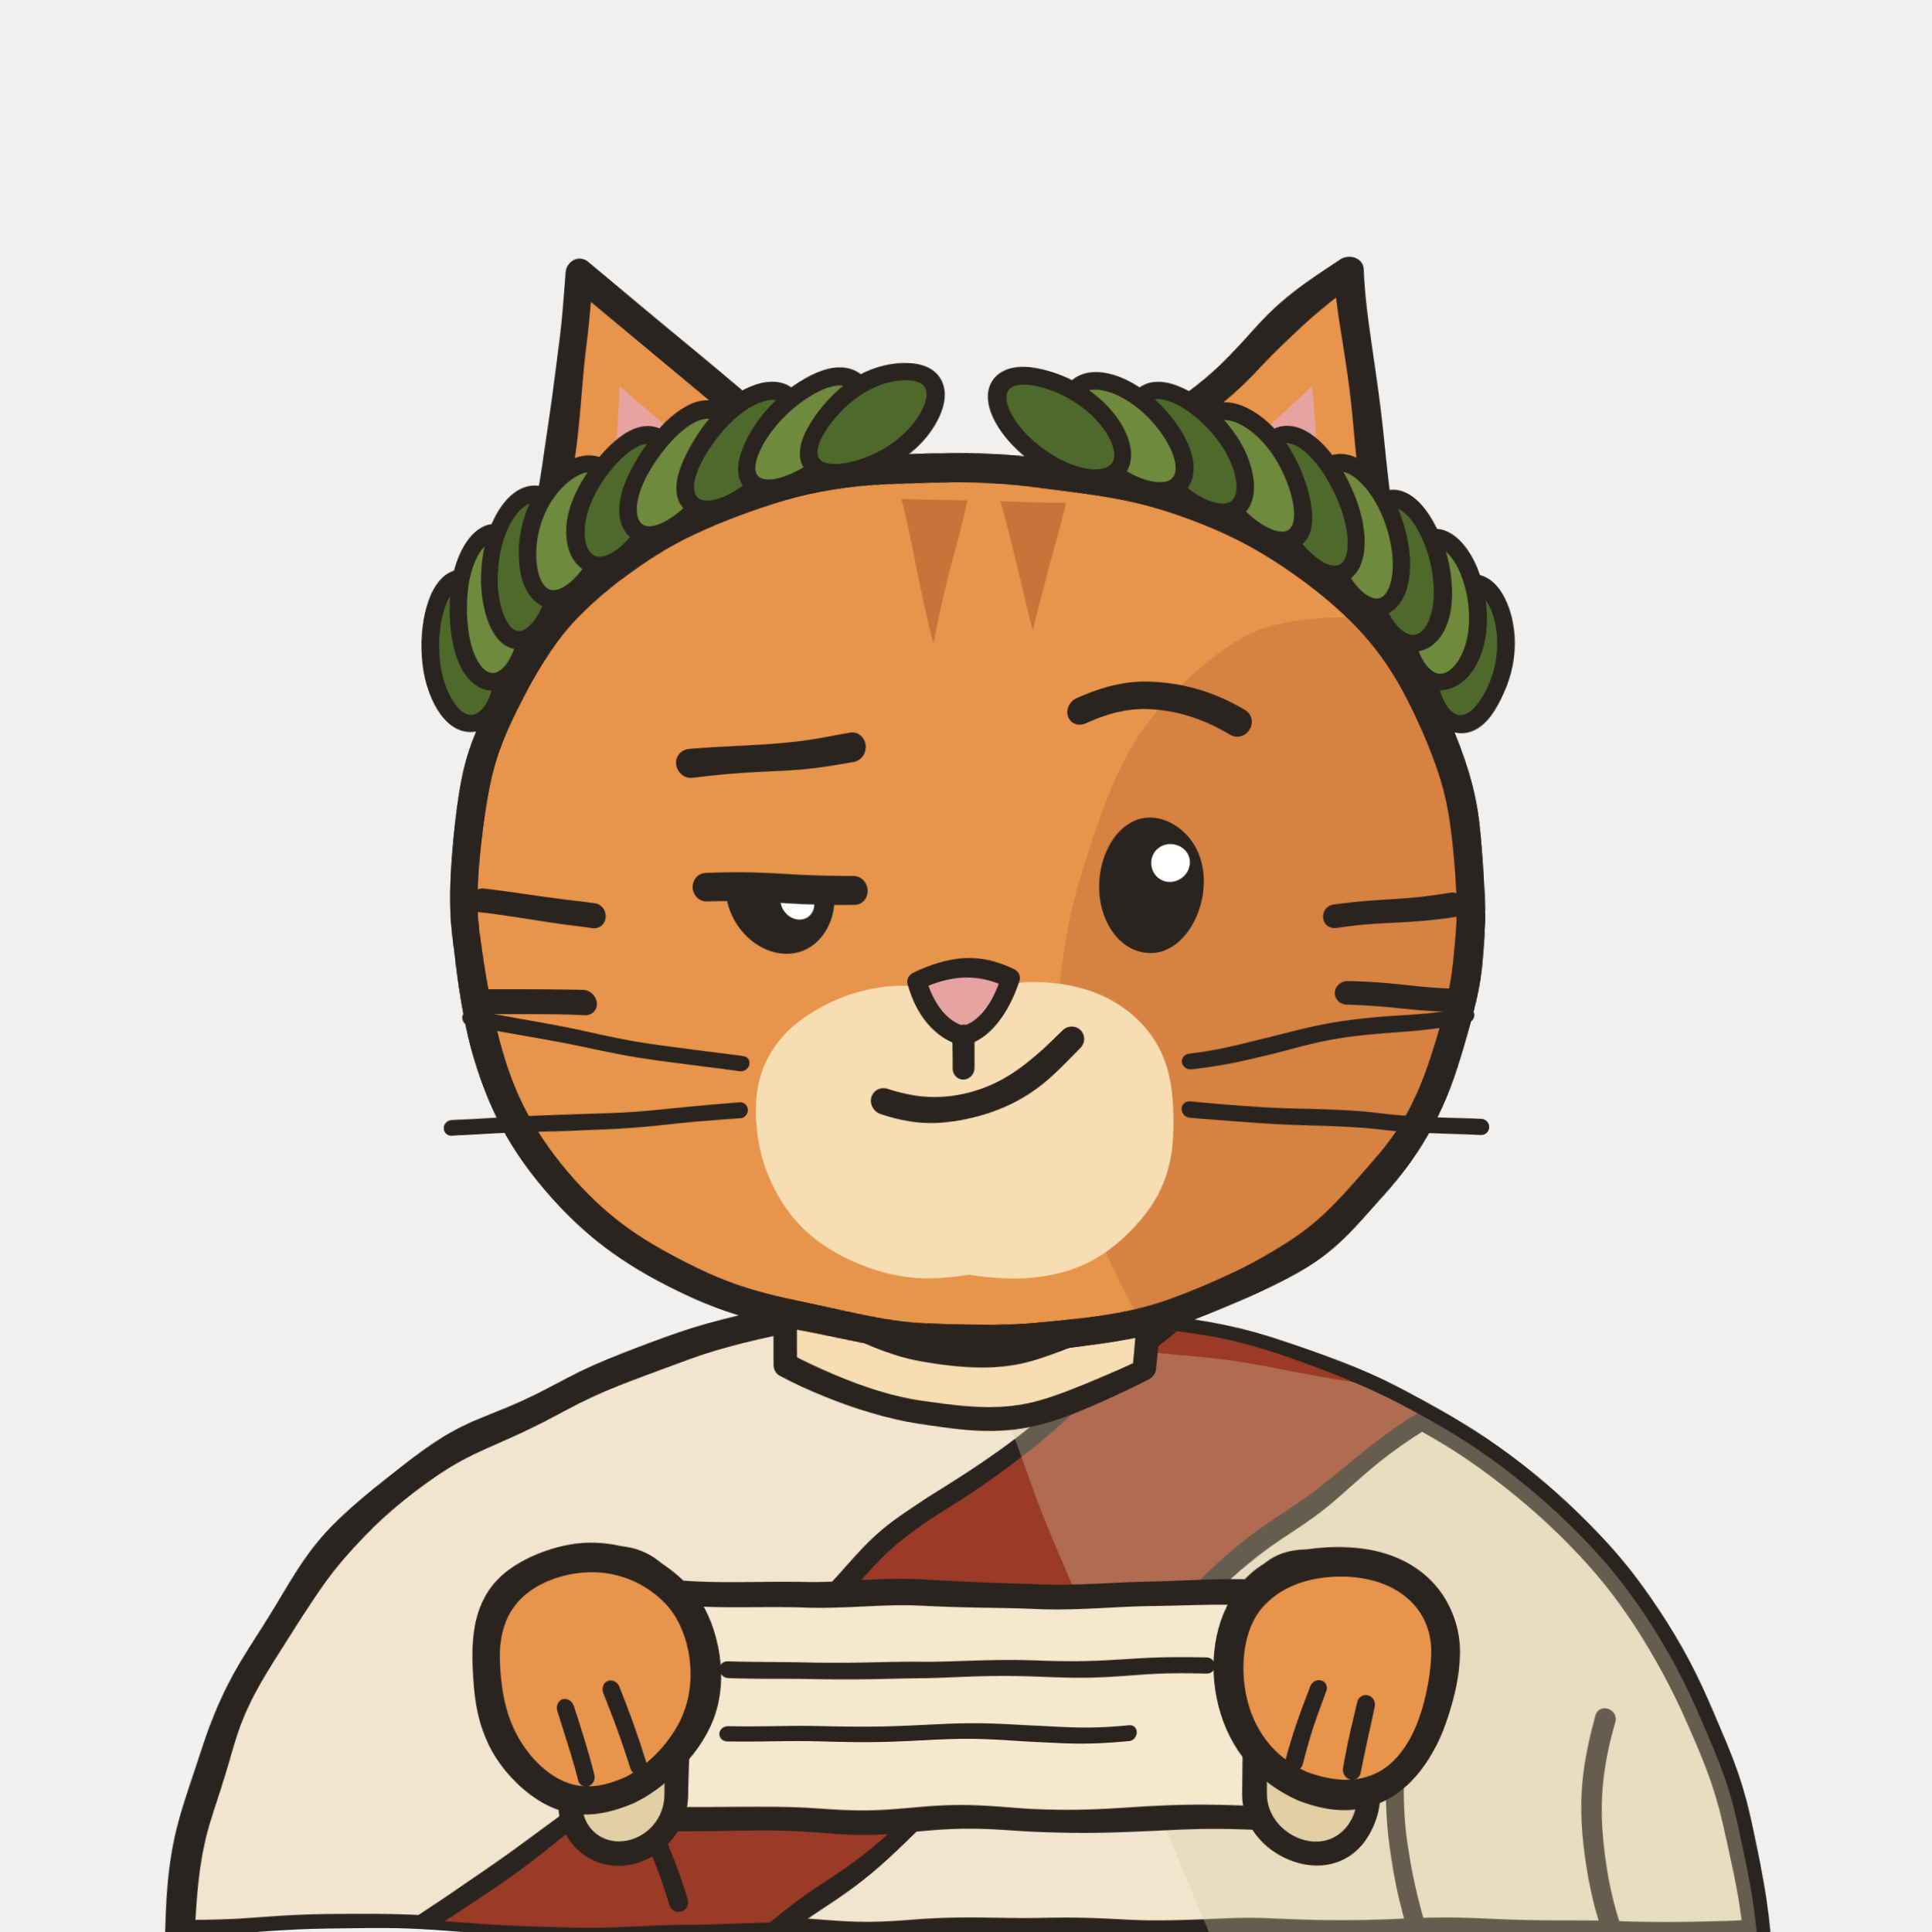
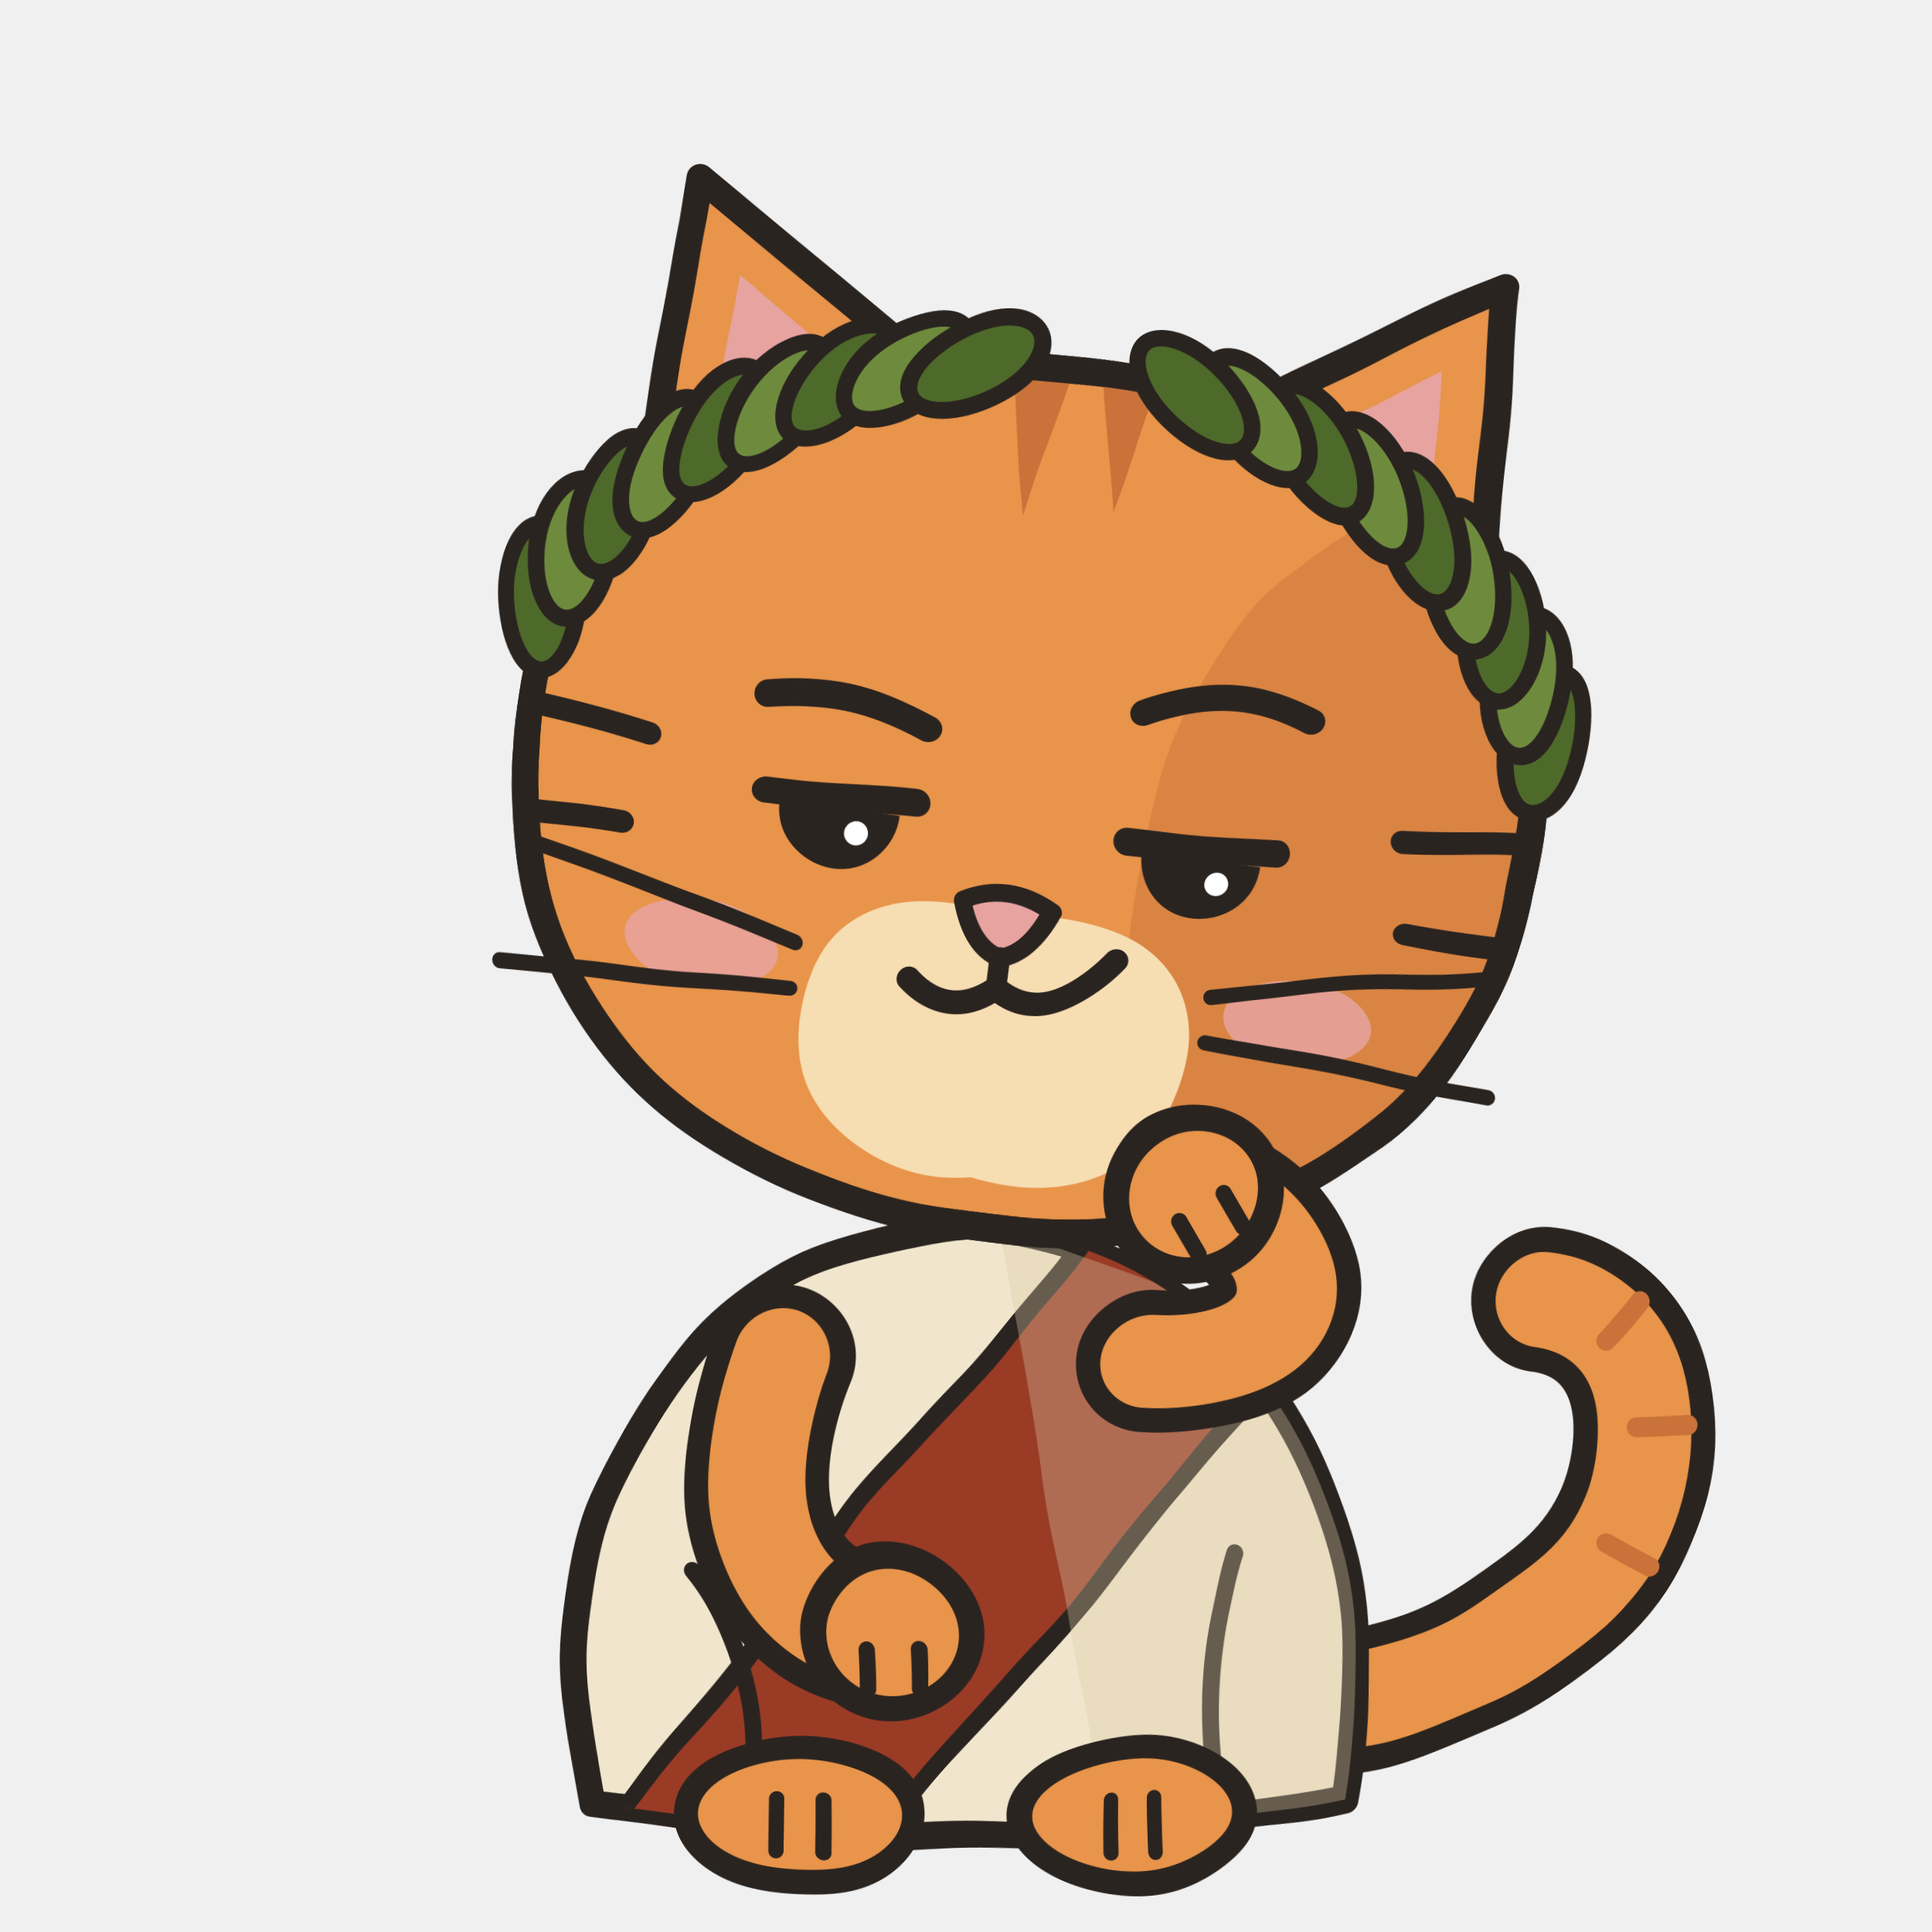
<svg xmlns="http://www.w3.org/2000/svg" viewBox="0 0 240 240" width="240" height="240">
  <defs>
    <filter id="rough" x="-5%" y="-5%" width="110%" height="110%">
      <feTurbulence type="fractalNoise" baseFrequency="0.035" numOctaves="2" seed="7" result="n" />
-       <feDisplacementMap in="SourceGraphic" in2="n" scale="2.6" />
-     </filter>
-     <filter id="grain">
-       <feTurbulence type="fractalNoise" baseFrequency="0.9" numOctaves="2" seed="3" />
-       <feColorMatrix values="0 0 0 0 0  0 0 0 0 0  0 0 0 0 0  0 0 0 .22 0" />
-       <feComposite in2="SourceGraphic" operator="in" />
+       <feDisplacementMap in="SourceGraphic" in2="n" scale="2.2" />
    </filter>
    <clipPath id="head">
-       <path d="M58,118 C54,78 84,58 120,58 C156,58 186,78 182,118 C180,150 154,166 120,166 C86,166 60,150 58,118 Z" />
+       <path d="M54,96 C50,56 84,36 120,36 C156,36 190,56 186,96 C184,132 156,150 120,150 C84,150 56,132 54,96 Z" />
    </clipPath>
    <clipPath id="body">
-       <path d="M22,240 C26,196 58,170 100,164 L140,164 C182,170 214,196 218,240 Z" />
+       <path d="M70,226 C62,190 82,152 120,150 C158,152 178,190 170,226 Q120,236 70,226 Z" />
    </clipPath>
  </defs>
  <g filter="url(#rough)">
-     <path d="M22,240 C26,196 58,170 100,164 L140,164 C182,170 214,196 218,240 Z" fill="#F1E6CD" stroke="#2A2420" stroke-width="3.6" stroke-linejoin="round" stroke-linecap="round" />
-     <g clip-path="url(#body)">
-       <path d="M150,160 L190,166 L96,240 L52,240 Z" fill="#9A3B26" />
-       <path d="M150,160 L190,166 L96,240 L52,240 Z" fill="none" stroke="#2A2420" stroke-width="2.4" />
-       <path d="M60,206 Q78,214 84,236" fill="none" stroke="#2A2420" stroke-width="2.4" stroke-linecap="round" stroke-linejoin="round" />
-       <path d="M178,200 Q170,218 176,240" fill="none" stroke="#2A2420" stroke-width="2.4" stroke-linecap="round" stroke-linejoin="round" />
-       <path d="M200,214 Q196,228 200,240" fill="none" stroke="#2A2420" stroke-width="2.4" stroke-linecap="round" stroke-linejoin="round" />
-       <path d="M120,164 L220,180 L220,240 L150,240 Z" fill="#D9C9A6" opacity=".35" />
+     <g transform="translate(7.2 11) scale(0.94)">
+       <path d="M160,214 C212,214 222,164 196,160" fill="none" stroke="#2A2420" stroke-width="19.0" stroke-linecap="round" />
+       <path d="M160,214 C212,214 222,164 196,160" fill="none" stroke="#E8944A" stroke-width="12.5" stroke-linecap="round" />
+       <path d="M210.2,195.2 L204.2,191.8" fill="none" stroke="#C9733A" stroke-width="2.6" stroke-linecap="round" stroke-linejoin="round" />
+       <path d="M215.6,176.8 L208.7,177.0" fill="none" stroke="#C9733A" stroke-width="2.6" stroke-linecap="round" stroke-linejoin="round" />
+       <path d="M209.2,160.4 L204.5,165.4" fill="none" stroke="#C9733A" stroke-width="2.6" stroke-linecap="round" stroke-linejoin="round" />
+       <path d="M70,226 C62,190 82,152 120,150 C158,152 178,190 170,226 Q120,236 70,226 Z" fill="#F1E6CD" stroke="#2A2420" stroke-width="3.6" stroke-linejoin="round" stroke-linecap="round" />
+       <g clip-path="url(#body)">
+         <path d="M140,146 L170,160 L100,240 L64,240 Z" fill="#9A3B26" stroke="#2A2420" stroke-width="2.4" stroke-linejoin="round" stroke-linecap="round" />
+         <path d="M84,196 Q92,206 92,226" fill="none" stroke="#2A2420" stroke-width="2.2" stroke-linecap="round" stroke-linejoin="round" />
+         <path d="M156,194 Q150,210 154,228" fill="none" stroke="#2A2420" stroke-width="2.2" stroke-linecap="round" stroke-linejoin="round" />
+         <path d="M124,150 L180,170 L180,240 L140,240 Z" fill="#D9C9A6" opacity=".35" />
+       </g>
+       <ellipse cx="98" cy="228" rx="15" ry="9" fill="#E8944A" stroke="#2A2420" stroke-width="3.2" stroke-linejoin="round" stroke-linecap="round" />
+       <ellipse cx="142" cy="228" rx="15" ry="9" fill="#E8944A" stroke="#2A2420" stroke-width="3.2" stroke-linejoin="round" stroke-linecap="round" />
+       <path d="M95,226 L95,233" fill="none" stroke="#2A2420" stroke-width="2" stroke-linecap="round" stroke-linejoin="round" />
+       <path d="M101,226 L101,233" fill="none" stroke="#2A2420" stroke-width="2" stroke-linecap="round" stroke-linejoin="round" />
+       <path d="M139,226 L139,233" fill="none" stroke="#2A2420" stroke-width="2" stroke-linecap="round" stroke-linejoin="round" />
+       <path d="M145,226 L145,233" fill="none" stroke="#2A2420" stroke-width="2" stroke-linecap="round" stroke-linejoin="round" />
+       <g transform="translate(0 0) rotate(8 120 150)">
+         <path d="M64,74 L66,18 L108,44 Z" fill="#E8944A" stroke="#2A2420" stroke-width="3.6" stroke-linejoin="round" stroke-linecap="round" />
+         <path d="M72,64 L73,30 L98,46 Z" fill="#E7A3A0" />
+         <path d="M176,74 L174,18 L132,44 Z" fill="#E8944A" stroke="#2A2420" stroke-width="3.6" stroke-linejoin="round" stroke-linecap="round" />
+         <path d="M168,64 L167,30 L142,46 Z" fill="#E7A3A0" />
+         <path d="M54,96 C50,56 84,36 120,36 C156,36 190,56 186,96 C184,132 156,150 120,150 C84,150 56,132 54,96 Z" fill="#E8944A" stroke="#2A2420" stroke-width="3.6" stroke-linejoin="round" stroke-linecap="round" />
+         <g clip-path="url(#head)">
+           <ellipse cx="170" cy="104" rx="34" ry="56" fill="#C9733A" opacity=".5" />
+           <path d="M110,36 L114,56 L118,36 Z M122,36 L126,54 L130,36 Z" fill="#C9733A" />
+           <path d="M55,90 L70,92" fill="none" stroke="#2A2420" stroke-width="3" stroke-linecap="round" stroke-linejoin="round" />
+           <path d="M55,104 L68,104" fill="none" stroke="#2A2420" stroke-width="3" stroke-linecap="round" stroke-linejoin="round" />
+           <path d="M185,90 L170,92" fill="none" stroke="#2A2420" stroke-width="3" stroke-linecap="round" stroke-linejoin="round" />
+           <path d="M185,104 L172,104" fill="none" stroke="#2A2420" stroke-width="3" stroke-linecap="round" stroke-linejoin="round" />
+         </g>
+         <path d="M54,96 C50,56 84,36 120,36 C156,36 190,56 186,96 C184,132 156,150 120,150 C84,150 56,132 54,96 Z" fill="none" stroke="#2A2420" stroke-width="3.6" stroke-linejoin="round" stroke-linecap="round" />
+         <path d="M94,124 C94,110 108,106 120,110 C132,106 146,110 146,124 C146,140 132,146 120,144 C108,146 94,140 94,124 Z" fill="#F7DDB2" />
+         <ellipse cx="53.4" cy="76.1" rx="9.5" ry="4.8" transform="rotate(263.0 53.4 76.1)" fill="#4E6A2A" stroke="#2A2420" stroke-width="2.2" stroke-linejoin="round" stroke-linecap="round" />
+         <ellipse cx="56.8" cy="69.0" rx="9.5" ry="4.8" transform="rotate(270.5 56.8 69.0)" fill="#6E8B3D" stroke="#2A2420" stroke-width="2.2" stroke-linejoin="round" stroke-linecap="round" />
+         <ellipse cx="61.3" cy="62.4" rx="9.5" ry="4.8" transform="rotate(278.0 61.3 62.4)" fill="#4E6A2A" stroke="#2A2420" stroke-width="2.2" stroke-linejoin="round" stroke-linecap="round" />
+         <ellipse cx="66.8" cy="56.3" rx="9.5" ry="4.8" transform="rotate(285.5 66.8 56.3)" fill="#6E8B3D" stroke="#2A2420" stroke-width="2.2" stroke-linejoin="round" stroke-linecap="round" />
+         <ellipse cx="73.2" cy="50.9" rx="9.5" ry="4.8" transform="rotate(293.0 73.2 50.9)" fill="#4E6A2A" stroke="#2A2420" stroke-width="2.2" stroke-linejoin="round" stroke-linecap="round" />
+         <ellipse cx="80.4" cy="46.2" rx="9.5" ry="4.8" transform="rotate(300.5 80.4 46.2)" fill="#6E8B3D" stroke="#2A2420" stroke-width="2.2" stroke-linejoin="round" stroke-linecap="round" />
+         <ellipse cx="88.2" cy="42.3" rx="9.5" ry="4.8" transform="rotate(308.0 88.2 42.3)" fill="#4E6A2A" stroke="#2A2420" stroke-width="2.2" stroke-linejoin="round" stroke-linecap="round" />
+         <ellipse cx="96.6" cy="39.3" rx="9.5" ry="4.8" transform="rotate(315.5 96.6 39.3)" fill="#6E8B3D" stroke="#2A2420" stroke-width="2.2" stroke-linejoin="round" stroke-linecap="round" />
+         <ellipse cx="105.4" cy="37.3" rx="9.5" ry="4.8" transform="rotate(323.0 105.4 37.3)" fill="#4E6A2A" stroke="#2A2420" stroke-width="2.2" stroke-linejoin="round" stroke-linecap="round" />
+         <ellipse cx="186.6" cy="76.1" rx="9.5" ry="4.8" transform="rotate(457.0 186.6 76.1)" fill="#4E6A2A" stroke="#2A2420" stroke-width="2.2" stroke-linejoin="round" stroke-linecap="round" />
+         <ellipse cx="183.2" cy="69.0" rx="9.5" ry="4.8" transform="rotate(449.5 183.2 69.0)" fill="#6E8B3D" stroke="#2A2420" stroke-width="2.2" stroke-linejoin="round" stroke-linecap="round" />
+         <ellipse cx="178.7" cy="62.4" rx="9.5" ry="4.8" transform="rotate(442.0 178.7 62.4)" fill="#4E6A2A" stroke="#2A2420" stroke-width="2.2" stroke-linejoin="round" stroke-linecap="round" />
+         <ellipse cx="173.2" cy="56.3" rx="9.5" ry="4.8" transform="rotate(434.5 173.2 56.3)" fill="#6E8B3D" stroke="#2A2420" stroke-width="2.2" stroke-linejoin="round" stroke-linecap="round" />
+         <ellipse cx="166.8" cy="50.9" rx="9.5" ry="4.8" transform="rotate(427.0 166.8 50.9)" fill="#4E6A2A" stroke="#2A2420" stroke-width="2.2" stroke-linejoin="round" stroke-linecap="round" />
+         <ellipse cx="159.6" cy="46.2" rx="9.5" ry="4.8" transform="rotate(419.5 159.6 46.2)" fill="#6E8B3D" stroke="#2A2420" stroke-width="2.2" stroke-linejoin="round" stroke-linecap="round" />
+         <ellipse cx="151.8" cy="42.3" rx="9.5" ry="4.8" transform="rotate(412.0 151.8 42.3)" fill="#4E6A2A" stroke="#2A2420" stroke-width="2.2" stroke-linejoin="round" stroke-linecap="round" />
+         <ellipse cx="143.4" cy="39.3" rx="9.5" ry="4.8" transform="rotate(404.5 143.4 39.3)" fill="#6E8B3D" stroke="#2A2420" stroke-width="2.2" stroke-linejoin="round" stroke-linecap="round" />
+         <ellipse cx="134.6" cy="37.3" rx="9.5" ry="4.8" transform="rotate(397.0 134.6 37.3)" fill="#4E6A2A" stroke="#2A2420" stroke-width="2.2" stroke-linejoin="round" stroke-linecap="round" />
+         <path d="M88,98 A8,8 0 0 0 104,98 Z" fill="#2A2420" />
+         <path d="M86,97 L106,96" fill="none" stroke="#2A2420" stroke-width="3.6" stroke-linecap="round" stroke-linejoin="round" />
+         <circle cx="98.5" cy="101" r="1.6" fill="#fff" />
+         <path d="M136,98 A8,8 0 0 0 152,98 Z" fill="#2A2420" />
+         <path d="M134,97 L154,96" fill="none" stroke="#2A2420" stroke-width="3.6" stroke-linecap="round" stroke-linejoin="round" />
+         <circle cx="146.5" cy="101" r="1.6" fill="#fff" />
+         <path d="M84,84 Q95,82 106,86" fill="none" stroke="#2A2420" stroke-width="3.6" stroke-linecap="round" stroke-linejoin="round" />
+         <path d="M134,80 Q145,74 156,78" fill="none" stroke="#2A2420" stroke-width="3.6" stroke-linecap="round" stroke-linejoin="round" />
+         <ellipse cx="80" cy="118" rx="10" ry="5.5" fill="#E7A3A0" opacity=".85" />
+         <ellipse cx="160" cy="118" rx="10" ry="5.5" fill="#E7A3A0" opacity=".85" />
+         <path d="M114,108 Q120,105 126,108 Q124,114 120,115 Q116,114 114,108 Z" fill="#E7A3A0" stroke="#2A2420" stroke-width="2.4" stroke-linejoin="round" stroke-linecap="round" />
+         <path d="M120,115 L120,118" fill="none" stroke="#2A2420" stroke-width="2.8" stroke-linecap="round" stroke-linejoin="round" />
+         <path d="M108,119 Q114,124 120,119 Q128,124 135,113" fill="none" stroke="#2A2420" stroke-width="3.2" stroke-linecap="round" stroke-linejoin="round" />
+         <path d="M92,116 L56,108" fill="none" stroke="#2A2420" stroke-width="2" stroke-linecap="round" stroke-linejoin="round" />
+         <path d="M92,122 L54,124" fill="none" stroke="#2A2420" stroke-width="2" stroke-linecap="round" stroke-linejoin="round" />
+         <path d="M148,116 L184,108" fill="none" stroke="#2A2420" stroke-width="2" stroke-linecap="round" stroke-linejoin="round" />
+         <path d="M148,122 L186,124" fill="none" stroke="#2A2420" stroke-width="2" stroke-linecap="round" stroke-linejoin="round" />
+       </g>
+       <path d="M96,168 C88,190 96,204 110,204" fill="none" stroke="#2A2420" stroke-width="19.5" stroke-linecap="round" />
+       <path d="M96,168 C88,190 96,204 110,204" fill="none" stroke="#E8944A" stroke-width="13" stroke-linecap="round" />
+       <g transform="rotate(0 110 204)">
+         <ellipse cx="110" cy="204" rx="10.5" ry="9.66" fill="#E8944A" stroke="#2A2420" stroke-width="3.4" stroke-linejoin="round" stroke-linecap="round" />
+         <path d="M106.5,206 L106.5,211" fill="none" stroke="#2A2420" stroke-width="2.2" stroke-linecap="round" stroke-linejoin="round" />
+         <path d="M113.5,206 L113.5,211" fill="none" stroke="#2A2420" stroke-width="2.2" stroke-linecap="round" stroke-linejoin="round" />
+       </g>
+       <path d="M144,168 C168,170 166,150 150,146" fill="none" stroke="#2A2420" stroke-width="19.5" stroke-linecap="round" />
+       <path d="M144,168 C168,170 166,150 150,146" fill="none" stroke="#E8944A" stroke-width="13" stroke-linecap="round" />
+       <g transform="rotate(-30 150 146)">
+         <ellipse cx="150" cy="146" rx="10.5" ry="9.66" fill="#E8944A" stroke="#2A2420" stroke-width="3.4" stroke-linejoin="round" stroke-linecap="round" />
+         <path d="M146.5,148 L146.5,153" fill="none" stroke="#2A2420" stroke-width="2.2" stroke-linecap="round" stroke-linejoin="round" />
+         <path d="M153.5,148 L153.5,153" fill="none" stroke="#2A2420" stroke-width="2.2" stroke-linecap="round" stroke-linejoin="round" />
+       </g>
    </g>
-     <path d="M98,160 Q120,176 142,160 L142,170 Q120,182 98,170 Z" fill="#F7DDB2" stroke="#2A2420" stroke-width="3" stroke-linejoin="round" stroke-linecap="round" />
-     <g>
-       <rect x="78" y="198" width="84" height="28" rx="3" fill="#F4E9CF" stroke="#2A2420" stroke-width="3" stroke-linejoin="round" stroke-linecap="round" />
-       <path d="M90,207 L150,207" fill="none" stroke="#2A2420" stroke-width="2" stroke-linecap="round" stroke-linejoin="round" />
-       <path d="M90,215 L140,215" fill="none" stroke="#2A2420" stroke-width="2" stroke-linecap="round" stroke-linejoin="round" />
-       <rect x="70" y="194" width="14" height="36" rx="7" fill="#E2CFA6" stroke="#2A2420" stroke-width="3" stroke-linejoin="round" stroke-linecap="round" />
-       <rect x="156" y="194" width="14" height="36" rx="7" fill="#E2CFA6" stroke="#2A2420" stroke-width="3" stroke-linejoin="round" stroke-linecap="round" />
-       <path d="M60,206 C60,194 76,190 84,198 C90,204 88,218 78,222 C66,226 60,216 60,206 Z" fill="#E8944A" stroke="#2A2420" stroke-width="3.6" stroke-linejoin="round" stroke-linecap="round" />
-       <path d="M70,212 L72,220" fill="none" stroke="#2A2420" stroke-width="2.2" stroke-linecap="round" stroke-linejoin="round" />
-       <path d="M76,210 L79,219" fill="none" stroke="#2A2420" stroke-width="2.2" stroke-linecap="round" stroke-linejoin="round" />
-       <path d="M180,206 C180,194 164,190 156,198 C150,204 152,218 162,222 C174,226 180,216 180,206 Z" fill="#E8944A" stroke="#2A2420" stroke-width="3.6" stroke-linejoin="round" stroke-linecap="round" />
-       <path d="M170,212 L168,220" fill="none" stroke="#2A2420" stroke-width="2.2" stroke-linecap="round" stroke-linejoin="round" />
-       <path d="M164,210 L161,219" fill="none" stroke="#2A2420" stroke-width="2.2" stroke-linecap="round" stroke-linejoin="round" />
-     </g>
-     <path d="M66,92 L72,34 L108,64 Z" fill="#E8944A" stroke="#2A2420" stroke-width="3.6" stroke-linejoin="round" stroke-linecap="round" />
-     <path d="M74,82 L77,48 L98,66 Z" fill="#E7A3A0" />
-     <path d="M174,92 L168,34 L132,64 Z" fill="#E8944A" stroke="#2A2420" stroke-width="3.6" stroke-linejoin="round" stroke-linecap="round" />
-     <path d="M166,82 L163,48 L142,66 Z" fill="#E7A3A0" />
-     <path d="M58,118 C54,78 84,58 120,58 C156,58 186,78 182,118 C180,150 154,166 120,166 C86,166 60,150 58,118 Z" fill="#E8944A" stroke="#2A2420" stroke-width="3.6" stroke-linejoin="round" stroke-linecap="round" />
-     <g clip-path="url(#head)">
-       <ellipse cx="166" cy="128" rx="34" ry="52" fill="#C9733A" opacity=".55" />
-       <path d="M112,62 L116,80 L120,62 Z M124,62 L128,78 L132,62 Z" fill="#C9733A" />
-       <path d="M60,112 L74,114" fill="none" stroke="#2A2420" stroke-width="3" stroke-linecap="round" stroke-linejoin="round" />
-       <path d="M60,124 L72,124" fill="none" stroke="#2A2420" stroke-width="3" stroke-linecap="round" stroke-linejoin="round" />
-       <path d="M180,112 L166,114" fill="none" stroke="#2A2420" stroke-width="3" stroke-linecap="round" stroke-linejoin="round" />
-       <path d="M180,124 L168,124" fill="none" stroke="#2A2420" stroke-width="3" stroke-linecap="round" stroke-linejoin="round" />
-     </g>
-     <path d="M58,118 C54,78 84,58 120,58 C156,58 186,78 182,118 C180,150 154,166 120,166 C86,166 60,150 58,118 Z" fill="none" stroke="#2A2420" stroke-width="3.6" />
-     <path d="M94,138 C94,124 108,120 120,124 C132,120 146,124 146,138 C146,154 132,160 120,158 C108,160 94,154 94,138 Z" fill="#F7DDB2" />
-     <ellipse cx="58.0" cy="81.0" rx="9" ry="4.6" transform="rotate(85.0 58.0 81.0)" fill="#4E6A2A" stroke="#2A2420" stroke-width="2.2" stroke-linejoin="round" stroke-linecap="round" />
-     <ellipse cx="61.5" cy="75.7" rx="9" ry="4.6" transform="rotate(92.5 61.5 75.7)" fill="#6E8B3D" stroke="#2A2420" stroke-width="2.2" stroke-linejoin="round" stroke-linecap="round" />
-     <ellipse cx="65.9" cy="70.8" rx="9" ry="4.6" transform="rotate(100.0 65.9 70.8)" fill="#4E6A2A" stroke="#2A2420" stroke-width="2.2" stroke-linejoin="round" stroke-linecap="round" />
-     <ellipse cx="71.3" cy="66.3" rx="9" ry="4.6" transform="rotate(107.5 71.3 66.3)" fill="#6E8B3D" stroke="#2A2420" stroke-width="2.2" stroke-linejoin="round" stroke-linecap="round" />
-     <ellipse cx="77.6" cy="62.3" rx="9" ry="4.6" transform="rotate(115.0 77.6 62.3)" fill="#4E6A2A" stroke="#2A2420" stroke-width="2.2" stroke-linejoin="round" stroke-linecap="round" />
-     <ellipse cx="84.5" cy="58.9" rx="9" ry="4.6" transform="rotate(122.5 84.5 58.9)" fill="#6E8B3D" stroke="#2A2420" stroke-width="2.2" stroke-linejoin="round" stroke-linecap="round" />
-     <ellipse cx="92.1" cy="56.1" rx="9" ry="4.6" transform="rotate(130.0 92.1 56.1)" fill="#4E6A2A" stroke="#2A2420" stroke-width="2.2" stroke-linejoin="round" stroke-linecap="round" />
-     <ellipse cx="100.2" cy="54.0" rx="9" ry="4.6" transform="rotate(137.5 100.2 54.0)" fill="#6E8B3D" stroke="#2A2420" stroke-width="2.2" stroke-linejoin="round" stroke-linecap="round" />
-     <ellipse cx="108.5" cy="52.7" rx="9" ry="4.6" transform="rotate(145.0 108.5 52.7)" fill="#4E6A2A" stroke="#2A2420" stroke-width="2.2" stroke-linejoin="round" stroke-linecap="round" />
-     <ellipse cx="182.0" cy="81.0" rx="9" ry="4.6" transform="rotate(455.0 182.0 81.0)" fill="#4E6A2A" stroke="#2A2420" stroke-width="2.2" stroke-linejoin="round" stroke-linecap="round" />
-     <ellipse cx="178.5" cy="75.7" rx="9" ry="4.6" transform="rotate(447.5 178.5 75.7)" fill="#6E8B3D" stroke="#2A2420" stroke-width="2.2" stroke-linejoin="round" stroke-linecap="round" />
-     <ellipse cx="174.1" cy="70.8" rx="9" ry="4.6" transform="rotate(440.0 174.1 70.8)" fill="#4E6A2A" stroke="#2A2420" stroke-width="2.2" stroke-linejoin="round" stroke-linecap="round" />
-     <ellipse cx="168.7" cy="66.3" rx="9" ry="4.6" transform="rotate(432.5 168.7 66.3)" fill="#6E8B3D" stroke="#2A2420" stroke-width="2.2" stroke-linejoin="round" stroke-linecap="round" />
-     <ellipse cx="162.4" cy="62.3" rx="9" ry="4.6" transform="rotate(425.0 162.4 62.3)" fill="#4E6A2A" stroke="#2A2420" stroke-width="2.2" stroke-linejoin="round" stroke-linecap="round" />
-     <ellipse cx="155.5" cy="58.9" rx="9" ry="4.6" transform="rotate(417.5 155.5 58.9)" fill="#6E8B3D" stroke="#2A2420" stroke-width="2.2" stroke-linejoin="round" stroke-linecap="round" />
-     <ellipse cx="147.9" cy="56.1" rx="9" ry="4.6" transform="rotate(410.0 147.9 56.1)" fill="#4E6A2A" stroke="#2A2420" stroke-width="2.2" stroke-linejoin="round" stroke-linecap="round" />
-     <ellipse cx="139.8" cy="54.0" rx="9" ry="4.6" transform="rotate(402.5 139.8 54.0)" fill="#6E8B3D" stroke="#2A2420" stroke-width="2.2" stroke-linejoin="round" stroke-linecap="round" />
-     <ellipse cx="131.5" cy="52.7" rx="9" ry="4.6" transform="rotate(395.0 131.5 52.7)" fill="#4E6A2A" stroke="#2A2420" stroke-width="2.2" stroke-linejoin="round" stroke-linecap="round" />
-     <ellipse cx="97" cy="111" rx="6.5" ry="7" fill="#2A2420" />
-     <circle cx="99" cy="112" r="2" fill="#fff" />
-     <path d="M87,100 L107,100 L107,110.5 L87,110.5 Z" fill="#E8944A" />
-     <path d="M88,110.5 L106,110.5" fill="none" stroke="#2A2420" stroke-width="3.4" stroke-linecap="round" stroke-linejoin="round" />
-     <ellipse cx="143" cy="110" rx="6.5" ry="8.5" fill="#2A2420" />
-     <circle cx="145.2" cy="107" r="2.4" fill="#fff" />
-     <path d="M86,95 L106,93" fill="none" stroke="#2A2420" stroke-width="3.6" stroke-linecap="round" stroke-linejoin="round" />
-     <path d="M134,88 Q144,84 154,90" fill="none" stroke="#2A2420" stroke-width="3.6" stroke-linecap="round" stroke-linejoin="round" />
-     <path d="M114,122 Q120,119 126,122 Q124,128 120,129 Q116,128 114,122 Z" fill="#E7A3A0" stroke="#2A2420" stroke-width="2.4" stroke-linejoin="round" stroke-linecap="round" />
-     <path d="M120,129 L120,133" fill="none" stroke="#2A2420" stroke-width="2.8" stroke-linecap="round" stroke-linejoin="round" />
-     <path d="M110,137 Q123,141 134,130" fill="none" stroke="#2A2420" stroke-width="3.2" stroke-linecap="round" stroke-linejoin="round" />
-     <path d="M92,132 L58,126" fill="none" stroke="#2A2420" stroke-width="2" stroke-linecap="round" stroke-linejoin="round" />
-     <path d="M92,138 L56,140" fill="none" stroke="#2A2420" stroke-width="2" stroke-linecap="round" stroke-linejoin="round" />
-     <path d="M148,132 L182,126" fill="none" stroke="#2A2420" stroke-width="2" stroke-linecap="round" stroke-linejoin="round" />
-     <path d="M148,138 L184,140" fill="none" stroke="#2A2420" stroke-width="2" stroke-linecap="round" stroke-linejoin="round" />
  </g>
</svg>
